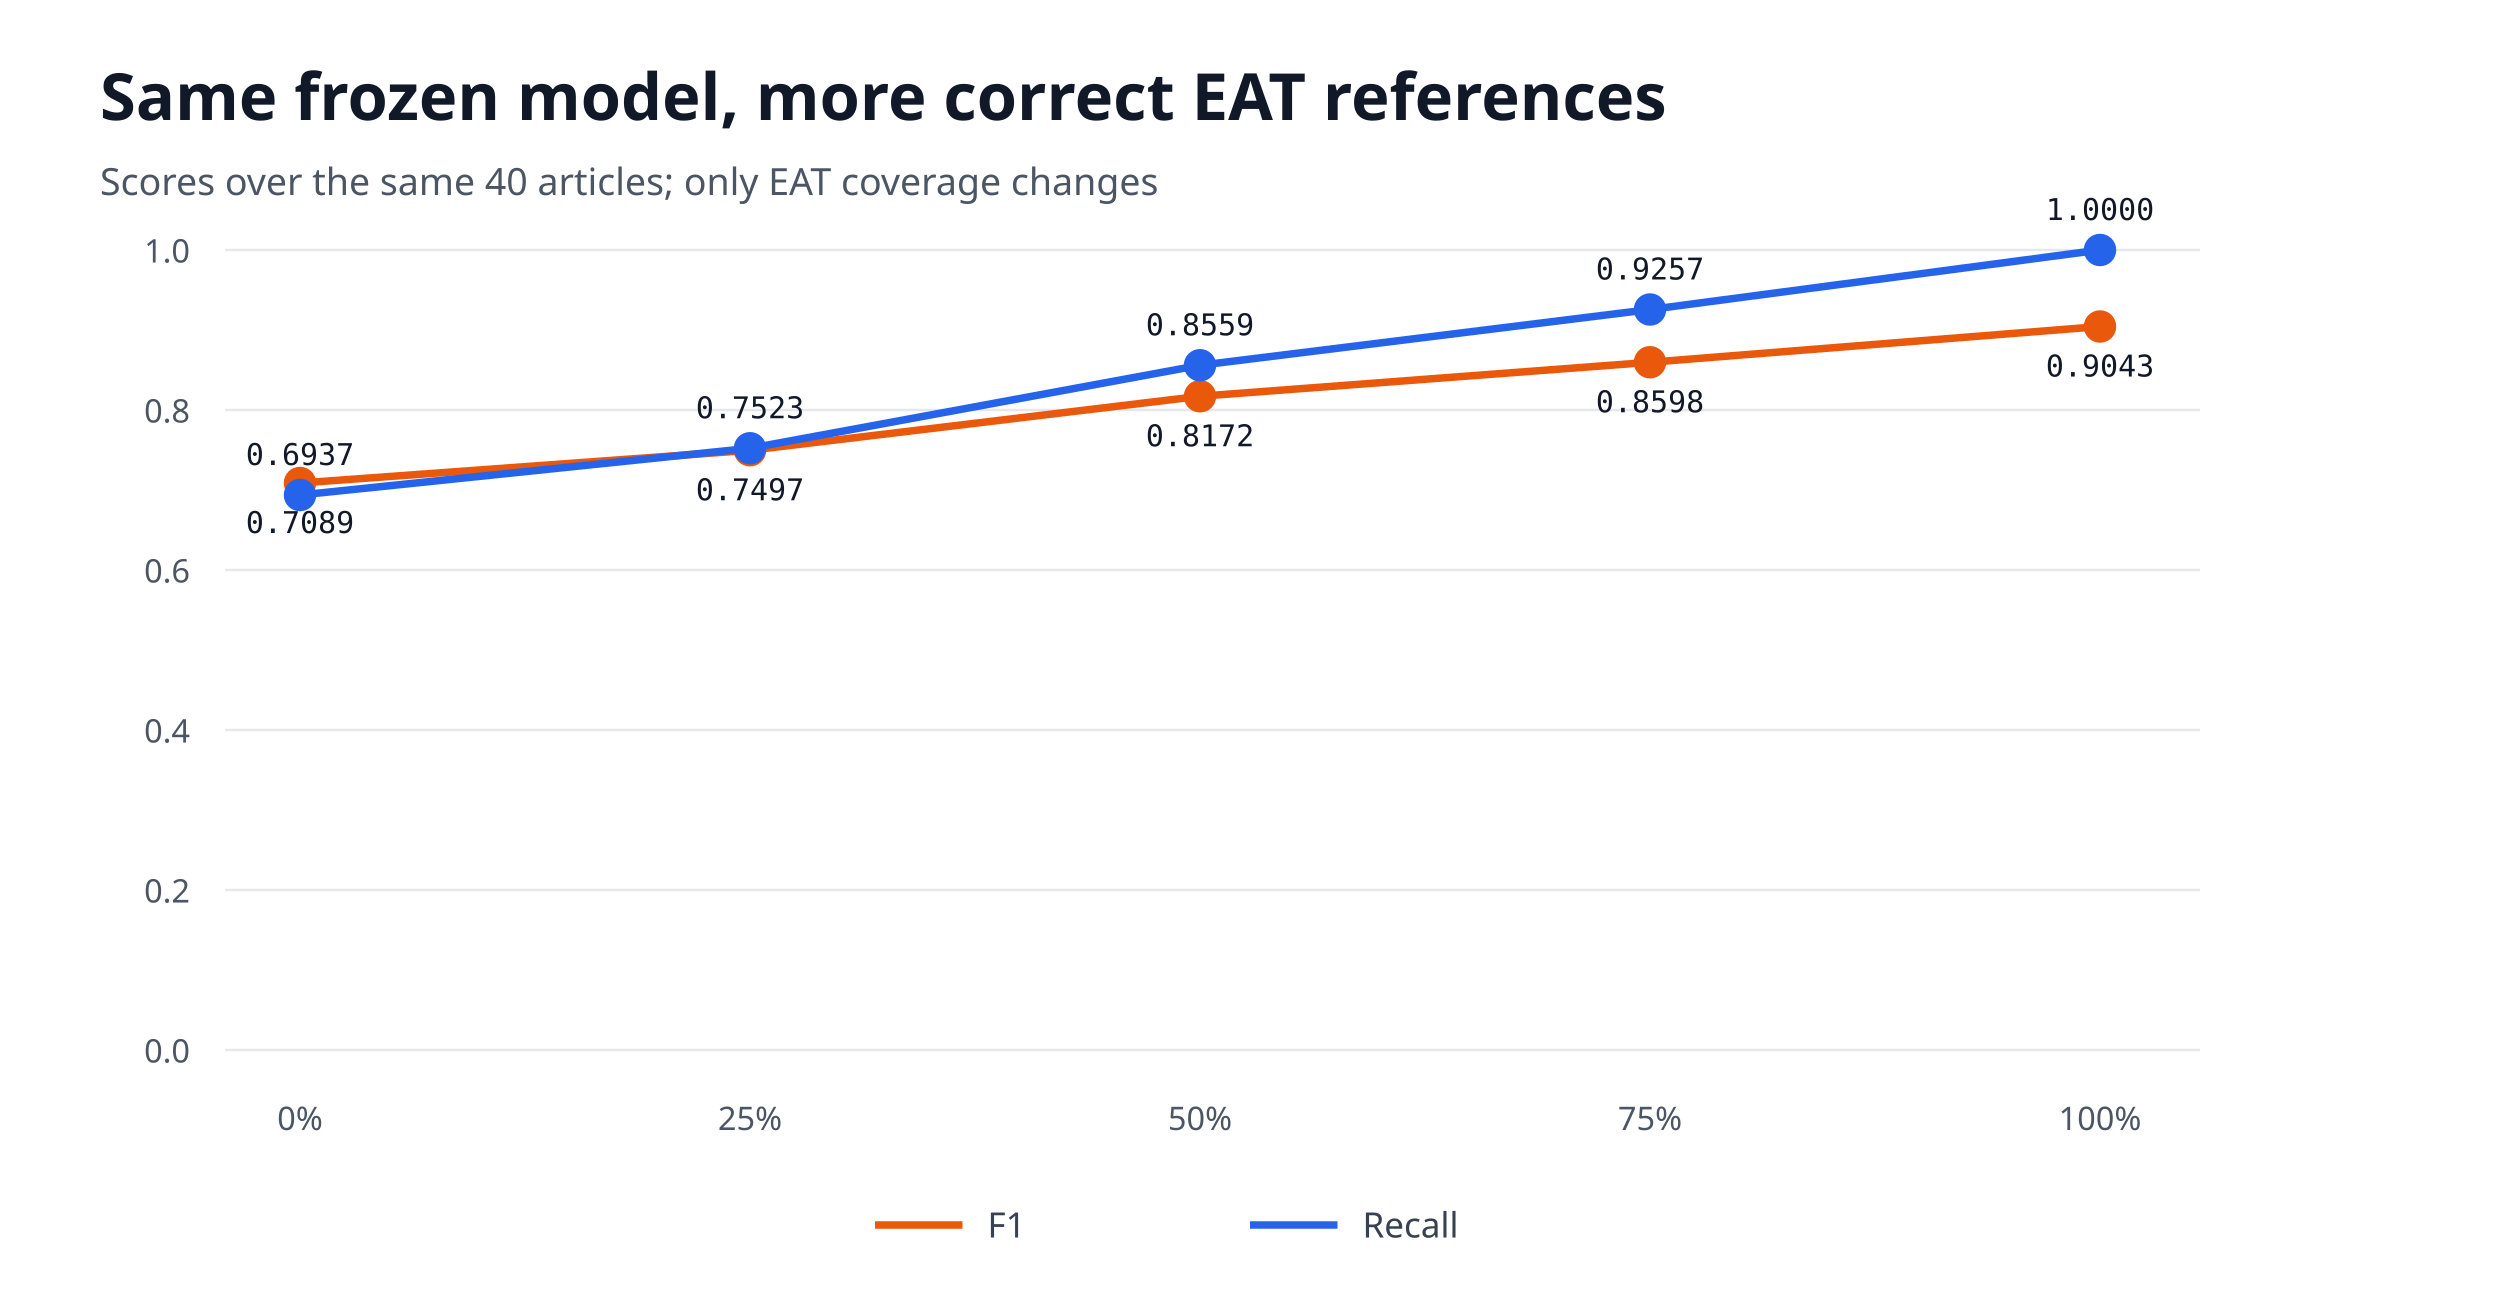
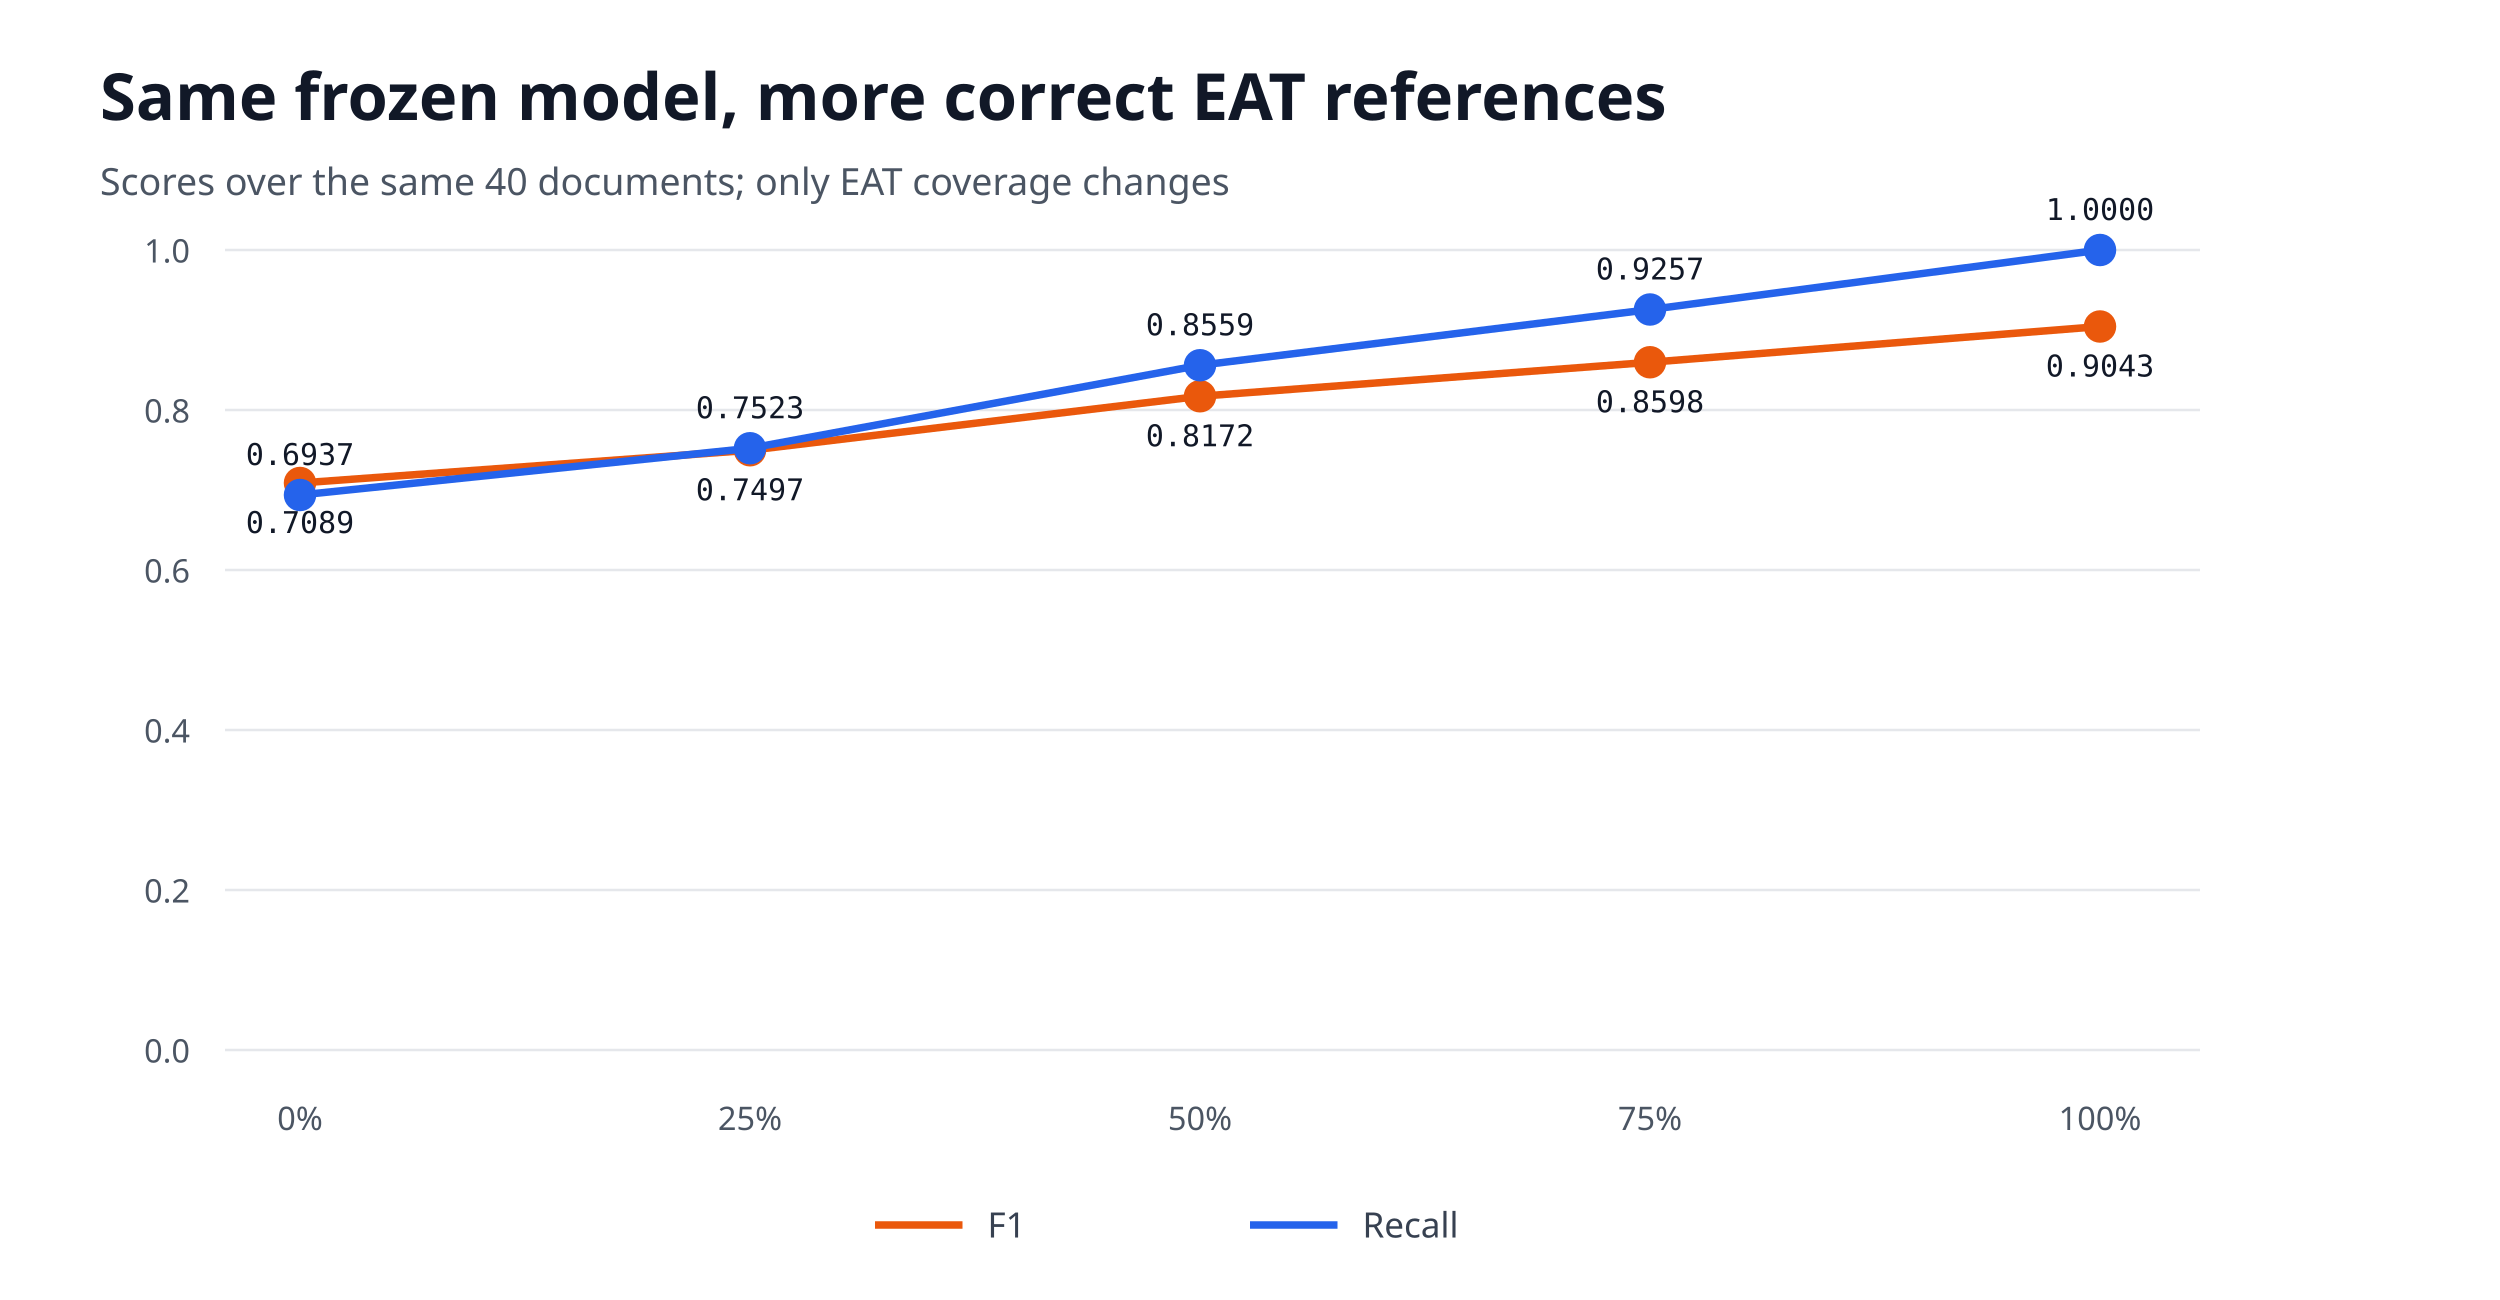
<svg xmlns="http://www.w3.org/2000/svg" width="1000" height="520" viewBox="0 0 1000 520" role="img">
  <style>
    .bg { fill: #ffffff; }
    .title { font: 700 26px system-ui, sans-serif; fill: #111827; }
    .subtitle { font: 15px system-ui, sans-serif; fill: #4b5563; }
    .grid { stroke: #e5e7eb; stroke-width: 1; }
    .axis { font: 13px system-ui, sans-serif; fill: #4b5563; text-anchor: end; }
    .axis.x { text-anchor: middle; }
    .value { font: 12px ui-monospace, monospace; fill: #111827; text-anchor: middle; }
    .f1 { fill: #ea580c; stroke: #ea580c; stroke-width: 3; fill-opacity: 1; }
    .recall { fill: #2563eb; stroke: #2563eb; stroke-width: 3; fill-opacity: 1; }
    polyline { fill: none !important; stroke-linejoin: round; stroke-linecap: round; }
    .legend { font: 14px system-ui, sans-serif; fill: #374151; }
  </style>
  <rect class="bg" width="1000" height="520" />
  <text class="title" x="40" y="48">Same frozen model, more correct EAT references</text>
-   <text class="subtitle" x="40" y="78">Scores over the same 40 articles; only EAT coverage changes</text>
+   <text class="subtitle" x="40" y="78">Scores over the same 40 documents; only EAT coverage changes</text>
  <line class="grid" x1="90" y1="420.0" x2="880" y2="420.0" />
  <text class="axis" x="76" y="425.0">0.0</text>
  <line class="grid" x1="90" y1="356.0" x2="880" y2="356.0" />
  <text class="axis" x="76" y="361.0">0.2</text>
  <line class="grid" x1="90" y1="292.0" x2="880" y2="292.0" />
  <text class="axis" x="76" y="297.0">0.4</text>
  <line class="grid" x1="90" y1="228.0" x2="880" y2="228.0" />
  <text class="axis" x="76" y="233.0">0.6</text>
  <line class="grid" x1="90" y1="164.0" x2="880" y2="164.0" />
  <text class="axis" x="76" y="169.0">0.8</text>
  <line class="grid" x1="90" y1="100.0" x2="880" y2="100.0" />
  <text class="axis" x="76" y="105.0">1.0</text>
  <text class="axis x" x="120" y="452">0%</text>
  <text class="axis x" x="300" y="452">25%</text>
  <text class="axis x" x="480" y="452">50%</text>
  <text class="axis x" x="660" y="452">75%</text>
  <text class="axis x" x="840" y="452">100%</text>
  <polyline class="f1" points="120,193.2 300,180.1 480,158.5 660,144.9 840,130.6" />
  <circle class="f1" cx="120" cy="193.2" r="5" />
  <text class="value" x="120" y="213.2">0.7089</text>
  <circle class="f1" cx="300" cy="180.1" r="5" />
  <text class="value" x="300" y="200.1">0.7497</text>
  <circle class="f1" cx="480" cy="158.5" r="5" />
  <text class="value" x="480" y="178.5">0.8172</text>
  <circle class="f1" cx="660" cy="144.9" r="5" />
  <text class="value" x="660" y="164.9">0.8598</text>
  <circle class="f1" cx="840" cy="130.6" r="5" />
  <text class="value" x="840" y="150.6">0.9043</text>
  <polyline class="recall" points="120,198.0 300,179.3 480,146.1 660,123.8 840,100.0" />
  <circle class="recall" cx="120" cy="198.0" r="5" />
  <text class="value" x="120" y="186.0">0.6937</text>
  <circle class="recall" cx="300" cy="179.3" r="5" />
  <text class="value" x="300" y="167.3">0.7523</text>
  <circle class="recall" cx="480" cy="146.1" r="5" />
  <text class="value" x="480" y="134.1">0.8559</text>
  <circle class="recall" cx="660" cy="123.8" r="5" />
  <text class="value" x="660" y="111.8">0.9257</text>
  <circle class="recall" cx="840" cy="100.0" r="5" />
  <text class="value" x="840" y="88.0">1.0000</text>
  <line class="f1" x1="350" y1="490" x2="385" y2="490" />
  <text class="legend" x="395" y="495">F1</text>
  <line class="recall" x1="500" y1="490" x2="535" y2="490" />
  <text class="legend" x="545" y="495">Recall</text>
</svg>
